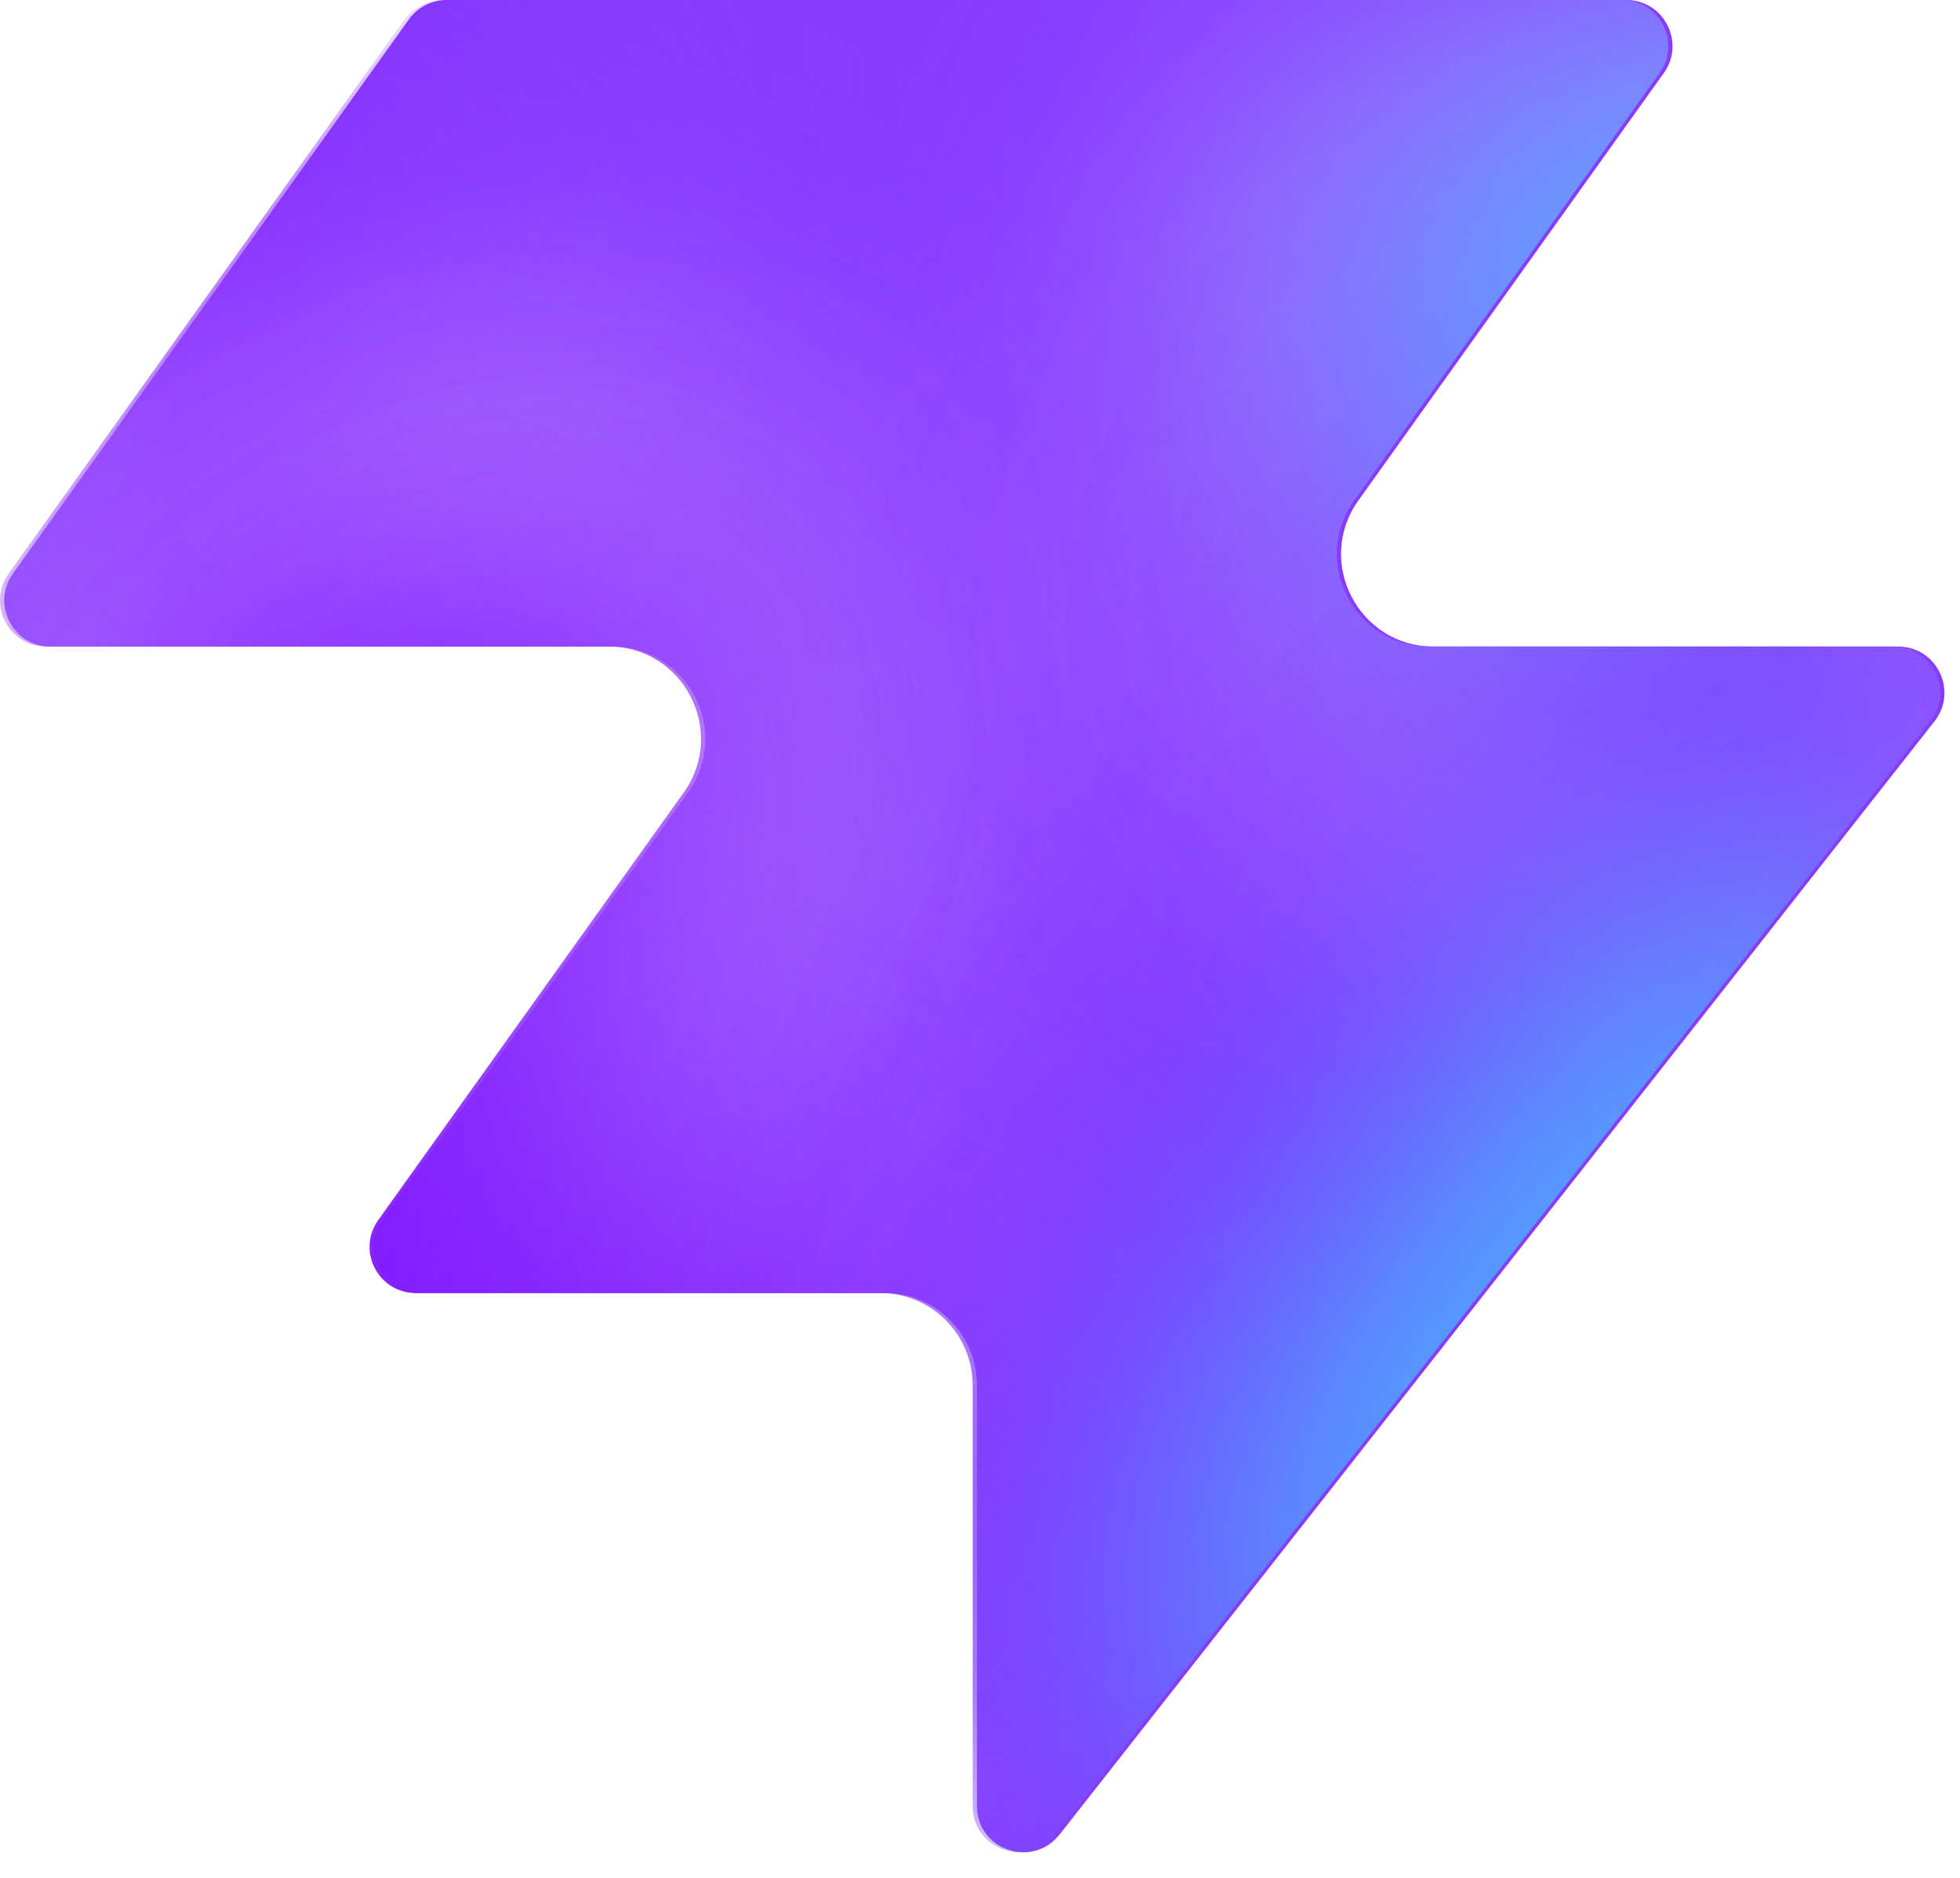
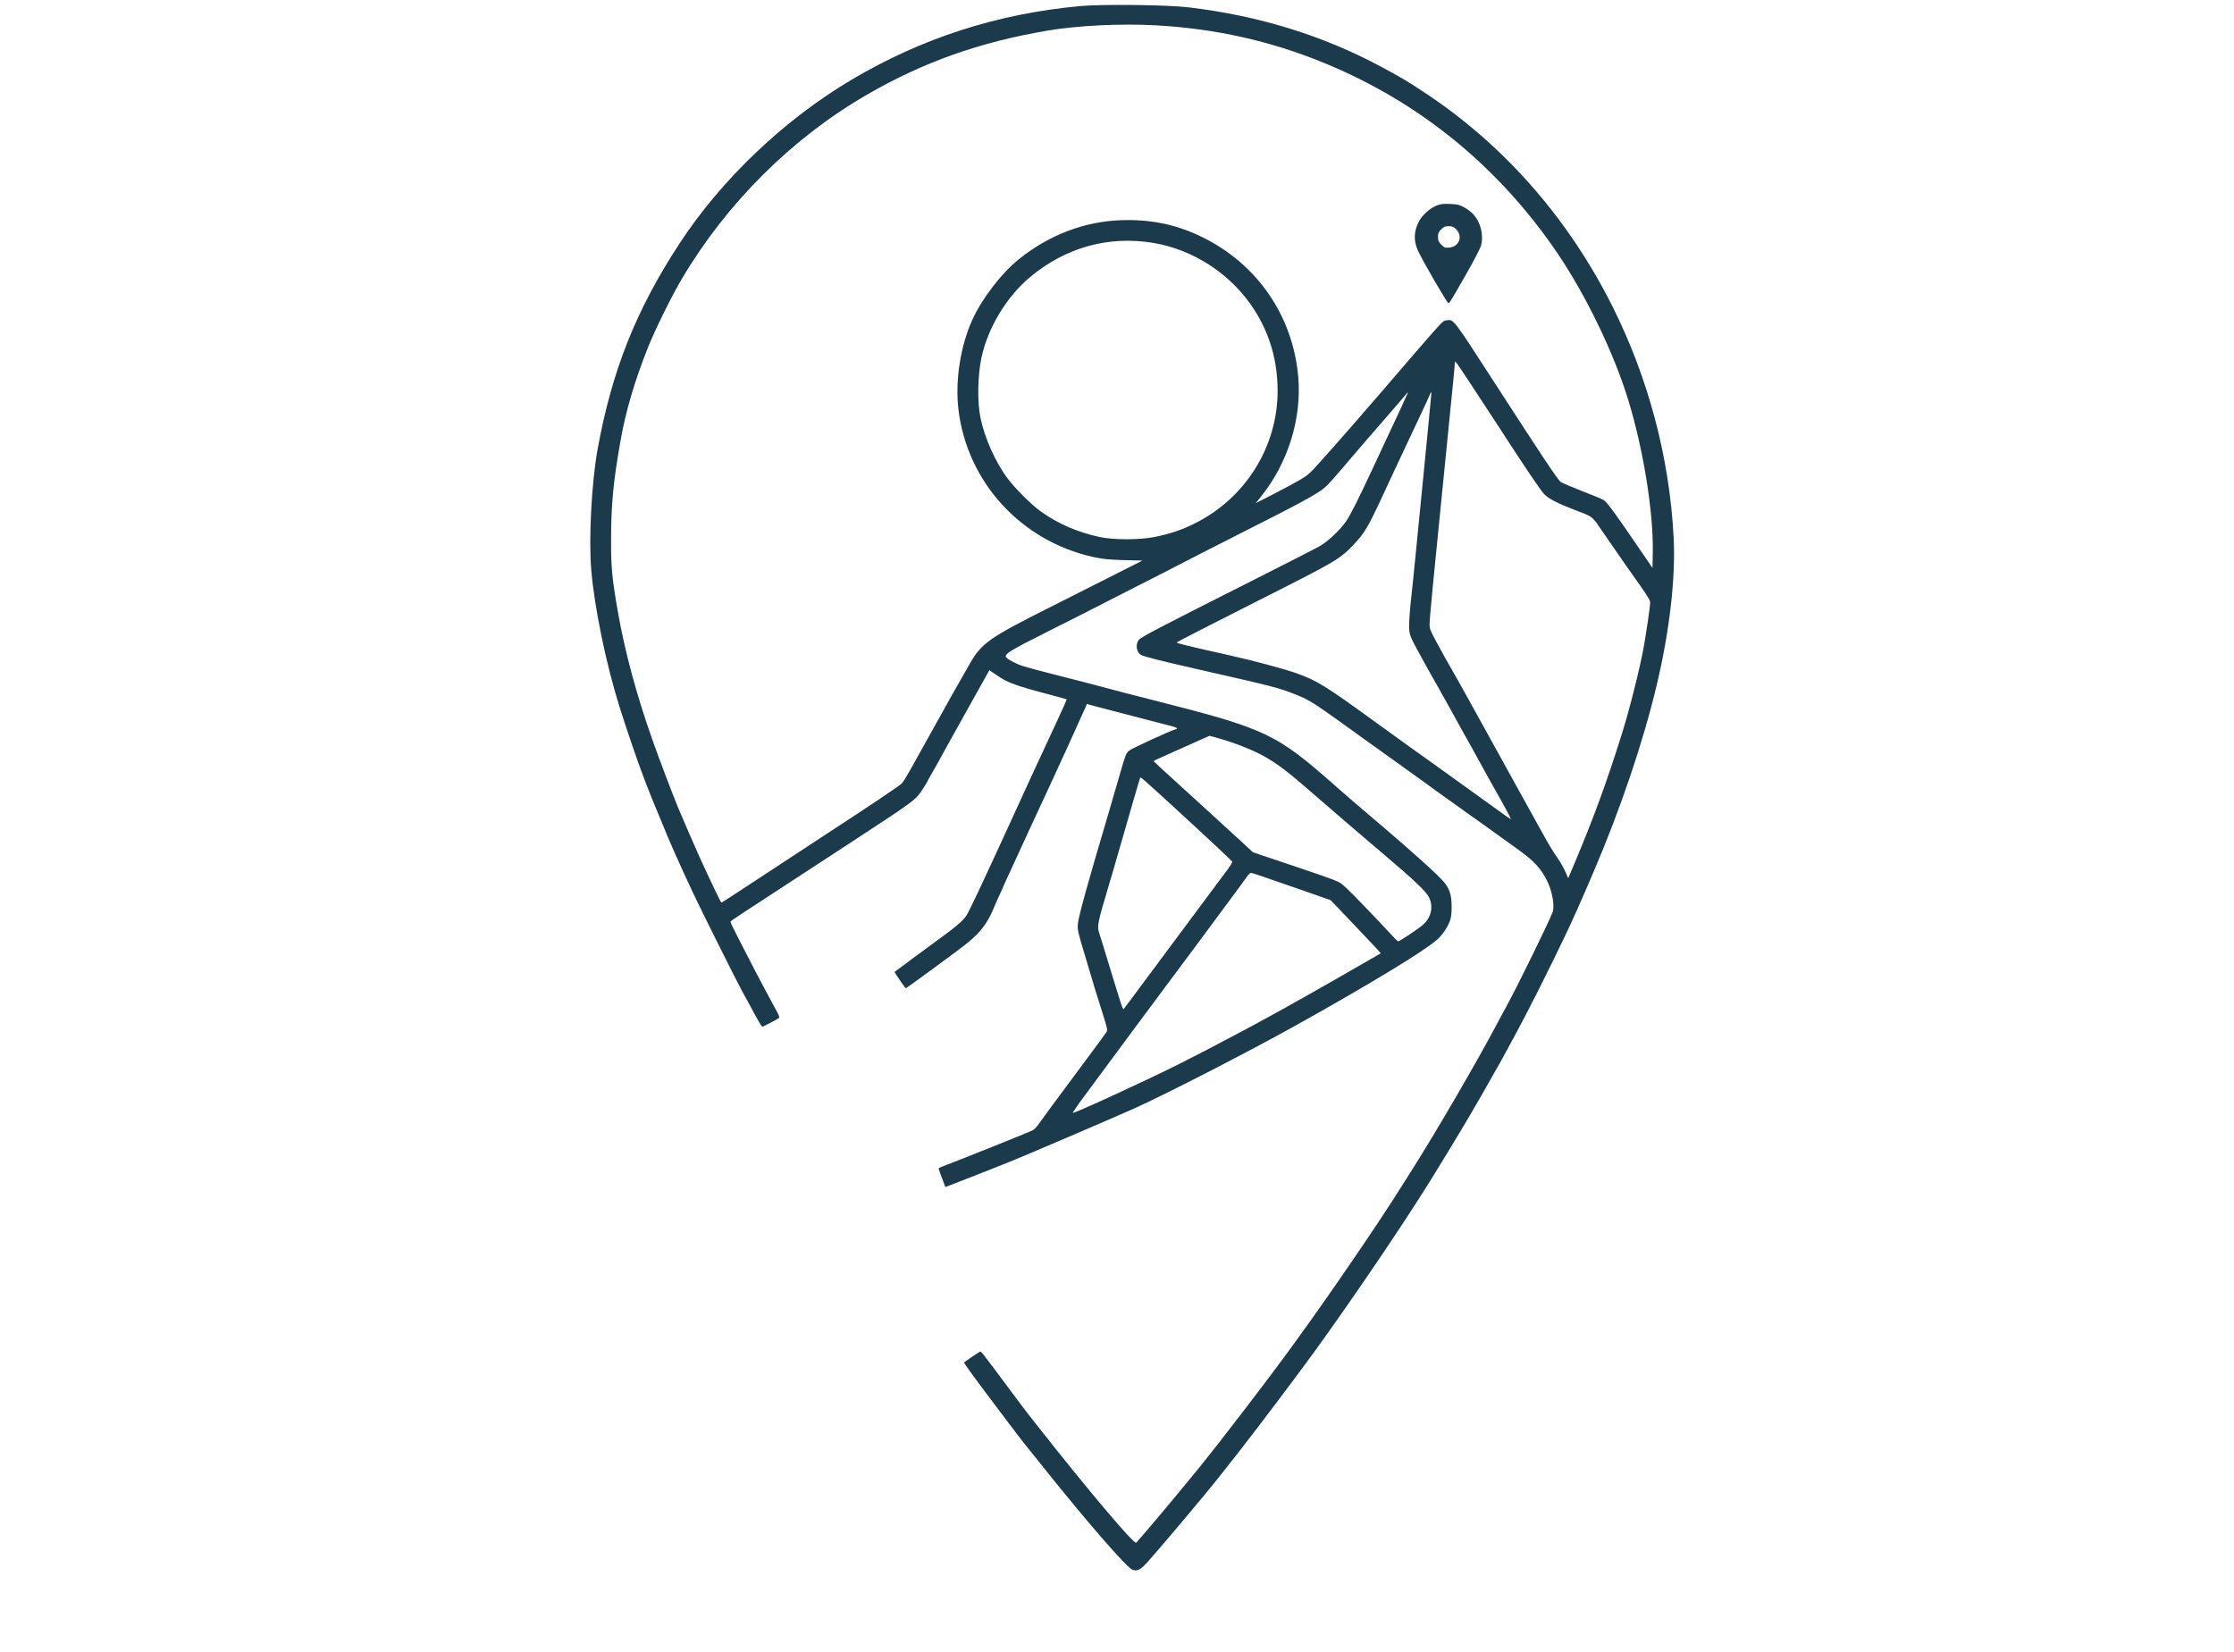
- <svg xmlns="http://www.w3.org/2000/svg" width="48" height="46" fill="none" viewBox="0 0 48 46">
-   <path fill="#863bff" d="M25.946 44.938c-.664.845-2.021.375-2.021-.698V33.937a2.26 2.26 0 0 0-2.262-2.262H10.287c-.92 0-1.456-1.04-.92-1.788l7.48-10.471c1.07-1.497 0-3.578-1.842-3.578H1.237c-.92 0-1.456-1.04-.92-1.788L10.013.474c.214-.297.556-.474.92-.474h28.894c.92 0 1.456 1.04.92 1.788l-7.48 10.471c-1.07 1.498 0 3.579 1.842 3.579h11.377c.943 0 1.473 1.088.89 1.83L25.947 44.94z" style="fill:#863bff;fill:color(display-p3 .525 .23 1);fill-opacity:1" />
-   <mask id="a" width="48" height="46" x="0" y="0" maskUnits="userSpaceOnUse" style="mask-type:alpha">
-     <path fill="#000" d="M25.842 44.938c-.664.844-2.021.375-2.021-.698V33.937a2.26 2.26 0 0 0-2.262-2.262H10.183c-.92 0-1.456-1.04-.92-1.788l7.48-10.471c1.07-1.498 0-3.579-1.842-3.579H1.133c-.92 0-1.456-1.04-.92-1.787L9.91.473c.214-.297.556-.474.92-.474h28.894c.92 0 1.456 1.04.92 1.788l-7.48 10.471c-1.07 1.498 0 3.578 1.842 3.578h11.377c.943 0 1.473 1.088.89 1.832L25.843 44.94z" style="fill:#000;fill-opacity:1" />
-   </mask>
-   <g mask="url(#a)">
-     <g filter="url(#b)">
-       <ellipse cx="5.508" cy="14.704" fill="#ede6ff" rx="5.508" ry="14.704" style="fill:#ede6ff;fill:color(display-p3 .927 .903 1);fill-opacity:1" transform="matrix(.00324 1 1 -.00324 -4.47 31.516)" />
-     </g>
-     <g filter="url(#c)">
-       <ellipse cx="10.399" cy="29.851" fill="#ede6ff" rx="10.399" ry="29.851" style="fill:#ede6ff;fill:color(display-p3 .927 .903 1);fill-opacity:1" transform="matrix(.00324 1 1 -.00324 -39.328 7.883)" />
-     </g>
-     <g filter="url(#d)">
-       <ellipse cx="5.508" cy="30.487" fill="#7e14ff" rx="5.508" ry="30.487" style="fill:#7e14ff;fill:color(display-p3 .492 .077 1);fill-opacity:1" transform="rotate(89.814 -25.913 -14.639)scale(1 -1)" />
-     </g>
-     <g filter="url(#e)">
-       <ellipse cx="5.508" cy="30.599" fill="#7e14ff" rx="5.508" ry="30.599" style="fill:#7e14ff;fill:color(display-p3 .492 .077 1);fill-opacity:1" transform="rotate(89.814 -32.644 -3.334)scale(1 -1)" />
-     </g>
-     <g filter="url(#f)">
-       <ellipse cx="5.508" cy="30.599" fill="#7e14ff" rx="5.508" ry="30.599" style="fill:#7e14ff;fill:color(display-p3 .492 .077 1);fill-opacity:1" transform="matrix(.00324 1 1 -.00324 -34.34 30.47)" />
-     </g>
-     <g filter="url(#g)">
-       <ellipse cx="14.072" cy="22.078" fill="#ede6ff" rx="14.072" ry="22.078" style="fill:#ede6ff;fill:color(display-p3 .927 .903 1);fill-opacity:1" transform="rotate(93.35 24.506 48.493)scale(-1 1)" />
-     </g>
-     <g filter="url(#h)">
-       <ellipse cx="3.47" cy="21.501" fill="#7e14ff" rx="3.47" ry="21.501" style="fill:#7e14ff;fill:color(display-p3 .492 .077 1);fill-opacity:1" transform="rotate(89.009 28.708 47.59)scale(-1 1)" />
-     </g>
-     <g filter="url(#i)">
-       <ellipse cx="3.47" cy="21.501" fill="#7e14ff" rx="3.47" ry="21.501" style="fill:#7e14ff;fill:color(display-p3 .492 .077 1);fill-opacity:1" transform="rotate(89.009 28.708 47.59)scale(-1 1)" />
-     </g>
-     <g filter="url(#j)">
-       <ellipse cx=".387" cy="8.972" fill="#7e14ff" rx="4.407" ry="29.108" style="fill:#7e14ff;fill:color(display-p3 .492 .077 1);fill-opacity:1" transform="rotate(39.51 .387 8.972)" />
-     </g>
-     <g filter="url(#k)">
-       <ellipse cx="47.523" cy="-6.092" fill="#7e14ff" rx="4.407" ry="29.108" style="fill:#7e14ff;fill:color(display-p3 .492 .077 1);fill-opacity:1" transform="rotate(37.892 47.523 -6.092)" />
-     </g>
-     <g filter="url(#l)">
-       <ellipse cx="41.412" cy="6.333" fill="#47bfff" rx="5.971" ry="9.665" style="fill:#47bfff;fill:color(display-p3 .28 .748 1);fill-opacity:1" transform="rotate(37.892 41.412 6.333)" />
-     </g>
-     <g filter="url(#m)">
-       <ellipse cx="-1.879" cy="38.332" fill="#7e14ff" rx="4.407" ry="29.108" style="fill:#7e14ff;fill:color(display-p3 .492 .077 1);fill-opacity:1" transform="rotate(37.892 -1.88 38.332)" />
-     </g>
-     <g filter="url(#n)">
-       <ellipse cx="-1.879" cy="38.332" fill="#7e14ff" rx="4.407" ry="29.108" style="fill:#7e14ff;fill:color(display-p3 .492 .077 1);fill-opacity:1" transform="rotate(37.892 -1.88 38.332)" />
-     </g>
-     <g filter="url(#o)">
-       <ellipse cx="35.651" cy="29.907" fill="#7e14ff" rx="4.407" ry="29.108" style="fill:#7e14ff;fill:color(display-p3 .492 .077 1);fill-opacity:1" transform="rotate(37.892 35.651 29.907)" />
-     </g>
-     <g filter="url(#p)">
-       <ellipse cx="38.418" cy="32.4" fill="#47bfff" rx="5.971" ry="15.297" style="fill:#47bfff;fill:color(display-p3 .28 .748 1);fill-opacity:1" transform="rotate(37.892 38.418 32.4)" />
-     </g>
+ <svg xmlns="http://www.w3.org/2000/svg" viewBox="0 0 2380 1760">
+   <g transform="translate(0,1760) scale(0.1,-0.1)" fill="#1b3a4b" stroke="none">
+     <path d="M11505 17535 c-881 -82 -1680 -339 -2430 -783 -721 -427 -1388 -1062 -1836 -1747 -464 -709 -721 -1357 -873 -2195 -64 -357 -95 -950 -67 -1285 35 -406 157 -996 302 -1460 72 -228 198 -598 246 -720 8 -22 21 -56 28 -75 26 -69 97 -246 110 -275 7 -16 33 -79 58 -140 99 -244 182 -431 348 -785 68 -147 450 -911 504 -1010 23 -41 63 -115 90 -165 82 -155 129 -235 137 -235 8 0 157 78 175 92 9 7 4 23 -16 61 -16 29 -60 111 -98 182 -70 129 -135 253 -312 598 -51 98 -91 182 -89 187 3 8 69 52 688 455 162 105 441 288 620 405 671 439 665 435 747 562 24 36 43 69 43 71 0 3 19 38 43 79 24 40 65 114 92 163 26 50 65 119 85 155 21 36 86 153 145 260 59 107 150 270 202 362 l93 167 93 -63 c105 -71 204 -107 541 -195 103 -28 189 -51 191 -53 1 -2 -47 -109 -107 -238 -141 -302 -362 -780 -498 -1080 -304 -664 -434 -940 -465 -986 -37 -57 -114 -122 -310 -264 -108 -78 -441 -325 -454 -336 -4 -3 112 -173 119 -174 7 0 492 355 614 449 162 126 235 213 305 364 17 38 31 70 31 72 0 2 20 48 45 101 25 53 45 97 45 99 0 2 16 39 36 82 20 43 46 101 59 128 28 63 303 658 401 868 41 87 74 159 74 161 0 2 22 50 49 107 52 112 66 142 134 294 24 55 60 134 79 175 19 41 40 87 46 102 l11 27 68 -19 c37 -10 174 -46 303 -79 129 -33 287 -74 350 -91 63 -16 143 -37 178 -46 67 -18 77 -28 36 -38 -44 -12 -448 -197 -480 -221 -39 -30 -39 -30 -124 -325 -39 -135 -84 -288 -99 -340 -229 -771 -322 -1110 -328 -1185 -4 -66 0 -87 77 -340 44 -148 92 -308 106 -355 14 -47 51 -163 81 -259 48 -150 54 -177 43 -195 -7 -12 -94 -131 -195 -266 -402 -541 -502 -677 -533 -722 -18 -27 -46 -55 -63 -63 -29 -16 -748 -304 -909 -365 -47 -18 -87 -34 -89 -36 -2 -2 3 -23 12 -46 9 -24 25 -68 37 -99 l21 -57 92 35 c92 35 362 141 597 235 160 64 1126 478 1330 570 342 154 1234 613 1735 893 775 433 1344 778 1488 905 53 47 105 124 133 195 14 38 19 75 19 155 0 123 -22 191 -83 263 -79 93 -384 365 -971 862 -26 23 -101 88 -166 145 -656 579 -745 621 -1960 930 -104 26 -242 62 -305 78 -345 92 -530 140 -760 198 -140 36 -284 74 -320 86 -70 22 -160 69 -180 93 -27 32 36 72 425 267 209 105 448 225 530 268 83 42 299 153 480 245 182 92 371 189 420 215 85 45 259 133 1030 525 182 92 374 197 427 232 103 67 94 59 393 409 61 71 122 142 136 159 153 175 324 372 364 420 59 71 75 88 75 82 0 -4 -92 -203 -375 -807 -161 -345 -234 -489 -282 -561 -63 -93 -188 -212 -279 -266 -38 -22 -366 -190 -729 -373 -1005 -507 -1177 -597 -1202 -628 -40 -48 -26 -134 26 -162 33 -17 226 -66 596 -150 824 -187 873 -200 1045 -269 163 -65 177 -74 797 -522 103 -74 294 -211 423 -303 129 -93 258 -185 285 -206 28 -20 176 -126 330 -236 154 -109 325 -232 380 -272 55 -40 134 -97 175 -126 149 -107 227 -192 289 -315 58 -112 87 -278 61 -343 -53 -133 -375 -789 -493 -1005 -31 -56 -80 -146 -108 -200 -204 -385 -631 -1119 -874 -1503 -54 -85 -120 -189 -146 -231 -230 -368 -757 -1138 -1092 -1599 -42 -58 -113 -154 -157 -215 -178 -244 -692 -914 -882 -1148 -222 -273 -601 -726 -683 -815 -21 -23 -496 539 -1051 1243 -114 143 -226 292 -464 613 -74 100 -139 182 -143 182 -7 0 -115 -71 -175 -116 -8 -5 79 -124 446 -611 88 -117 178 -234 199 -260 22 -26 91 -113 155 -193 499 -626 932 -1126 995 -1147 50 -17 86 2 160 85 180 202 654 767 783 933 19 25 116 149 216 275 163 208 607 796 779 1034 415 574 932 1337 1227 1810 109 175 282 460 338 555 29 50 72 122 95 160 37 61 196 339 272 475 14 25 33 59 43 75 10 17 37 66 60 110 23 44 66 123 95 175 124 226 346 665 537 1065 89 187 158 340 303 680 289 674 533 1396 675 1996 138 580 203 1150 180 1575 -45 853 -270 1698 -654 2464 -472 939 -1156 1717 -2001 2275 -189 125 -249 160 -467 277 -621 332 -1293 539 -2038 629 -228 28 -926 36 -1165 14z m810 -205 c634 -35 1220 -166 1792 -401 1016 -416 1864 -1108 2490 -2034 300 -444 595 -1055 746 -1545 164 -530 273 -1207 265 -1638 l-3 -164 -98 144 c-300 440 -378 547 -421 579 -11 9 -113 51 -225 94 -112 44 -218 88 -234 100 -28 18 -200 276 -702 1053 -454 702 -437 680 -515 668 -45 -7 4 47 -709 -781 -362 -420 -695 -797 -743 -841 -53 -49 -122 -89 -382 -224 l-199 -102 55 68 c290 360 437 833 399 1278 -56 649 -438 1205 -1026 1491 -270 132 -542 189 -853 179 -399 -12 -783 -159 -1107 -424 -182 -149 -383 -412 -485 -635 -128 -280 -186 -653 -149 -960 93 -774 670 -1403 1441 -1571 102 -22 157 -27 321 -32 l198 -5 -263 -133 c-145 -74 -474 -240 -733 -370 -629 -316 -718 -378 -838 -587 -112 -195 -272 -478 -334 -592 -33 -60 -103 -186 -156 -280 -52 -93 -122 -219 -156 -280 -34 -60 -71 -120 -84 -133 -20 -22 -347 -242 -797 -535 -305 -200 -493 -323 -809 -531 -172 -114 -315 -206 -316 -204 -12 13 -123 246 -240 503 -34 74 -177 405 -225 520 -54 131 -198 509 -267 705 -174 492 -297 950 -372 1380 -59 338 -72 469 -71 746 0 389 24 639 102 1074 55 311 147 623 288 980 77 194 255 555 367 744 478 805 1172 1496 1969 1957 604 349 1197 559 1924 683 318 54 784 77 1155 56z m-35 -2317 c438 -71 845 -340 1084 -716 166 -260 247 -545 247 -862 0 -597 -344 -1146 -886 -1414 -135 -67 -260 -109 -421 -142 -156 -33 -443 -33 -589 -1 -236 51 -439 139 -625 271 -100 71 -275 245 -357 355 -128 171 -246 436 -288 647 -34 169 -30 443 10 633 67 320 266 651 517 862 378 316 832 444 1308 367z m3382 -1495 c79 -119 206 -313 283 -432 305 -471 468 -713 507 -752 45 -47 139 -96 308 -161 224 -86 190 -59 330 -262 219 -318 271 -393 382 -548 84 -120 108 -160 108 -185 0 -39 -41 -321 -70 -480 -40 -221 -150 -659 -231 -917 -165 -525 -296 -882 -506 -1383 l-66 -156 -32 73 c-18 40 -57 109 -88 152 -31 43 -91 141 -133 218 -43 77 -167 302 -277 500 -109 198 -260 470 -334 605 -75 135 -170 308 -213 385 -43 77 -88 158 -100 180 -12 22 -39 69 -60 105 -51 88 -81 142 -167 300 -65 120 -73 141 -73 189 0 30 16 214 35 410 67 679 76 767 95 956 11 105 36 352 55 550 19 198 37 380 40 405 3 25 7 68 10 95 25 256 35 360 35 373 0 24 7 15 162 -220z m-416 -145 c-6 -53 -9 -85 -31 -323 -8 -91 -24 -253 -35 -360 -21 -213 -60 -601 -90 -915 -27 -274 -50 -505 -61 -595 -5 -41 -12 -125 -15 -186 -7 -117 -2 -147 41 -234 22 -46 198 -365 265 -480 21 -36 87 -155 148 -265 60 -110 148 -269 196 -353 47 -84 104 -188 127 -230 41 -76 98 -178 154 -277 78 -137 154 -279 151 -283 -2 -2 -62 39 -132 91 -110 80 -511 369 -696 501 -32 23 -130 93 -219 156 -88 63 -270 194 -403 291 -540 391 -608 433 -833 515 -119 43 -452 133 -708 190 -429 96 -570 130 -570 138 0 4 369 194 820 421 886 447 911 462 1058 614 124 129 158 186 323 541 37 80 89 192 116 250 28 58 76 161 108 230 32 69 104 222 160 340 56 118 106 227 112 243 15 41 21 33 14 -20z m-2286 -3633 c217 -60 440 -152 570 -235 144 -92 230 -161 590 -475 85 -74 184 -160 220 -190 36 -30 67 -57 70 -60 7 -7 182 -156 340 -290 319 -270 446 -391 476 -455 46 -98 21 -211 -65 -288 -47 -42 -250 -177 -266 -177 -5 0 -43 37 -84 83 -41 45 -170 182 -288 304 -172 179 -224 227 -268 248 -57 27 -178 69 -628 220 l-279 94 -101 94 c-56 52 -161 148 -233 213 -71 65 -228 209 -349 319 -120 110 -253 232 -296 270 -42 39 -78 72 -78 75 -1 3 47 26 107 52 59 26 193 86 297 133 105 47 190 85 190 85 0 0 34 -9 75 -20z m-454 -740 c434 -399 619 -572 622 -584 1 -6 -20 -40 -46 -76 -27 -36 -191 -256 -365 -490 -174 -234 -411 -553 -528 -710 -116 -157 -215 -289 -219 -293 -4 -5 -22 38 -39 95 -17 56 -56 182 -86 278 -29 96 -68 222 -85 280 -18 58 -39 125 -47 150 -28 82 -23 105 102 525 42 139 52 173 79 270 14 50 46 160 71 245 25 85 75 259 111 385 36 127 68 233 71 238 6 10 22 -5 359 -313z m915 -729 c46 -16 235 -81 419 -145 l335 -117 60 -62 c146 -152 405 -426 439 -463 l36 -42 -452 -260 c-475 -272 -854 -482 -1123 -622 -88 -45 -173 -91 -190 -100 -16 -10 -190 -99 -385 -198 -314 -159 -1113 -527 -1131 -520 -4 2 64 100 152 218 400 541 702 948 919 1239 237 317 301 404 465 626 49 66 132 179 185 250 53 72 112 151 130 178 18 26 39 47 45 47 6 0 49 -13 96 -29z M15303 15409 c-66 -25 -151 -102 -185 -166 -56 -105 -60 -207 -13 -311 50 -110 312 -562 326 -562 12 0 17 9 184 300 80 140 153 279 162 309 32 112 -1 250 -81 338 -19 22 -64 55 -98 74 -56 29 -73 33 -153 36 -73 3 -100 -1 -142 -18z m205 -247 c80 -75 41 -189 -67 -200 -47 -4 -53 -2 -86 31 -30 30 -35 42 -35 82 0 40 5 52 34 81 29 29 41 34 79 34 36 0 51 -6 75 -28z" />
  </g>
-   <defs>
-     <filter id="b" width="60.045" height="41.654" x="-19.77" y="16.149" color-interpolation-filters="sRGB" filterUnits="userSpaceOnUse">
-       <feFlood flood-opacity="0" result="BackgroundImageFix" />
-       <feBlend in="SourceGraphic" in2="BackgroundImageFix" result="shape" />
-       <feGaussianBlur result="effect1_foregroundBlur_2002_17158" stdDeviation="7.659" />
-     </filter>
-     <filter id="c" width="90.34" height="51.437" x="-54.613" y="-7.533" color-interpolation-filters="sRGB" filterUnits="userSpaceOnUse">
-       <feFlood flood-opacity="0" result="BackgroundImageFix" />
-       <feBlend in="SourceGraphic" in2="BackgroundImageFix" result="shape" />
-       <feGaussianBlur result="effect1_foregroundBlur_2002_17158" stdDeviation="7.659" />
-     </filter>
-     <filter id="d" width="79.355" height="29.4" x="-49.64" y="2.03" color-interpolation-filters="sRGB" filterUnits="userSpaceOnUse">
-       <feFlood flood-opacity="0" result="BackgroundImageFix" />
-       <feBlend in="SourceGraphic" in2="BackgroundImageFix" result="shape" />
-       <feGaussianBlur result="effect1_foregroundBlur_2002_17158" stdDeviation="4.596" />
-     </filter>
-     <filter id="e" width="79.579" height="29.4" x="-45.045" y="20.029" color-interpolation-filters="sRGB" filterUnits="userSpaceOnUse">
-       <feFlood flood-opacity="0" result="BackgroundImageFix" />
-       <feBlend in="SourceGraphic" in2="BackgroundImageFix" result="shape" />
-       <feGaussianBlur result="effect1_foregroundBlur_2002_17158" stdDeviation="4.596" />
-     </filter>
-     <filter id="f" width="79.579" height="29.4" x="-43.513" y="21.178" color-interpolation-filters="sRGB" filterUnits="userSpaceOnUse">
-       <feFlood flood-opacity="0" result="BackgroundImageFix" />
-       <feBlend in="SourceGraphic" in2="BackgroundImageFix" result="shape" />
-       <feGaussianBlur result="effect1_foregroundBlur_2002_17158" stdDeviation="4.596" />
-     </filter>
-     <filter id="g" width="74.749" height="58.852" x="15.756" y="-17.901" color-interpolation-filters="sRGB" filterUnits="userSpaceOnUse">
-       <feFlood flood-opacity="0" result="BackgroundImageFix" />
-       <feBlend in="SourceGraphic" in2="BackgroundImageFix" result="shape" />
-       <feGaussianBlur result="effect1_foregroundBlur_2002_17158" stdDeviation="7.659" />
-     </filter>
-     <filter id="h" width="61.377" height="25.362" x="23.548" y="2.284" color-interpolation-filters="sRGB" filterUnits="userSpaceOnUse">
-       <feFlood flood-opacity="0" result="BackgroundImageFix" />
-       <feBlend in="SourceGraphic" in2="BackgroundImageFix" result="shape" />
-       <feGaussianBlur result="effect1_foregroundBlur_2002_17158" stdDeviation="4.596" />
-     </filter>
-     <filter id="i" width="61.377" height="25.362" x="23.548" y="2.284" color-interpolation-filters="sRGB" filterUnits="userSpaceOnUse">
-       <feFlood flood-opacity="0" result="BackgroundImageFix" />
-       <feBlend in="SourceGraphic" in2="BackgroundImageFix" result="shape" />
-       <feGaussianBlur result="effect1_foregroundBlur_2002_17158" stdDeviation="4.596" />
-     </filter>
-     <filter id="j" width="56.045" height="63.649" x="-27.636" y="-22.853" color-interpolation-filters="sRGB" filterUnits="userSpaceOnUse">
-       <feFlood flood-opacity="0" result="BackgroundImageFix" />
-       <feBlend in="SourceGraphic" in2="BackgroundImageFix" result="shape" />
-       <feGaussianBlur result="effect1_foregroundBlur_2002_17158" stdDeviation="4.596" />
-     </filter>
-     <filter id="k" width="54.814" height="64.646" x="20.116" y="-38.415" color-interpolation-filters="sRGB" filterUnits="userSpaceOnUse">
-       <feFlood flood-opacity="0" result="BackgroundImageFix" />
-       <feBlend in="SourceGraphic" in2="BackgroundImageFix" result="shape" />
-       <feGaussianBlur result="effect1_foregroundBlur_2002_17158" stdDeviation="4.596" />
-     </filter>
-     <filter id="l" width="33.541" height="35.313" x="24.641" y="-11.323" color-interpolation-filters="sRGB" filterUnits="userSpaceOnUse">
-       <feFlood flood-opacity="0" result="BackgroundImageFix" />
-       <feBlend in="SourceGraphic" in2="BackgroundImageFix" result="shape" />
-       <feGaussianBlur result="effect1_foregroundBlur_2002_17158" stdDeviation="4.596" />
-     </filter>
-     <filter id="m" width="54.814" height="64.646" x="-29.286" y="6.009" color-interpolation-filters="sRGB" filterUnits="userSpaceOnUse">
-       <feFlood flood-opacity="0" result="BackgroundImageFix" />
-       <feBlend in="SourceGraphic" in2="BackgroundImageFix" result="shape" />
-       <feGaussianBlur result="effect1_foregroundBlur_2002_17158" stdDeviation="4.596" />
-     </filter>
-     <filter id="n" width="54.814" height="64.646" x="-29.286" y="6.009" color-interpolation-filters="sRGB" filterUnits="userSpaceOnUse">
-       <feFlood flood-opacity="0" result="BackgroundImageFix" />
-       <feBlend in="SourceGraphic" in2="BackgroundImageFix" result="shape" />
-       <feGaussianBlur result="effect1_foregroundBlur_2002_17158" stdDeviation="4.596" />
-     </filter>
-     <filter id="o" width="54.814" height="64.646" x="8.244" y="-2.416" color-interpolation-filters="sRGB" filterUnits="userSpaceOnUse">
-       <feFlood flood-opacity="0" result="BackgroundImageFix" />
-       <feBlend in="SourceGraphic" in2="BackgroundImageFix" result="shape" />
-       <feGaussianBlur result="effect1_foregroundBlur_2002_17158" stdDeviation="4.596" />
-     </filter>
-     <filter id="p" width="39.409" height="43.623" x="18.713" y="10.588" color-interpolation-filters="sRGB" filterUnits="userSpaceOnUse">
-       <feFlood flood-opacity="0" result="BackgroundImageFix" />
-       <feBlend in="SourceGraphic" in2="BackgroundImageFix" result="shape" />
-       <feGaussianBlur result="effect1_foregroundBlur_2002_17158" stdDeviation="4.596" />
-     </filter>
-   </defs>
</svg>
